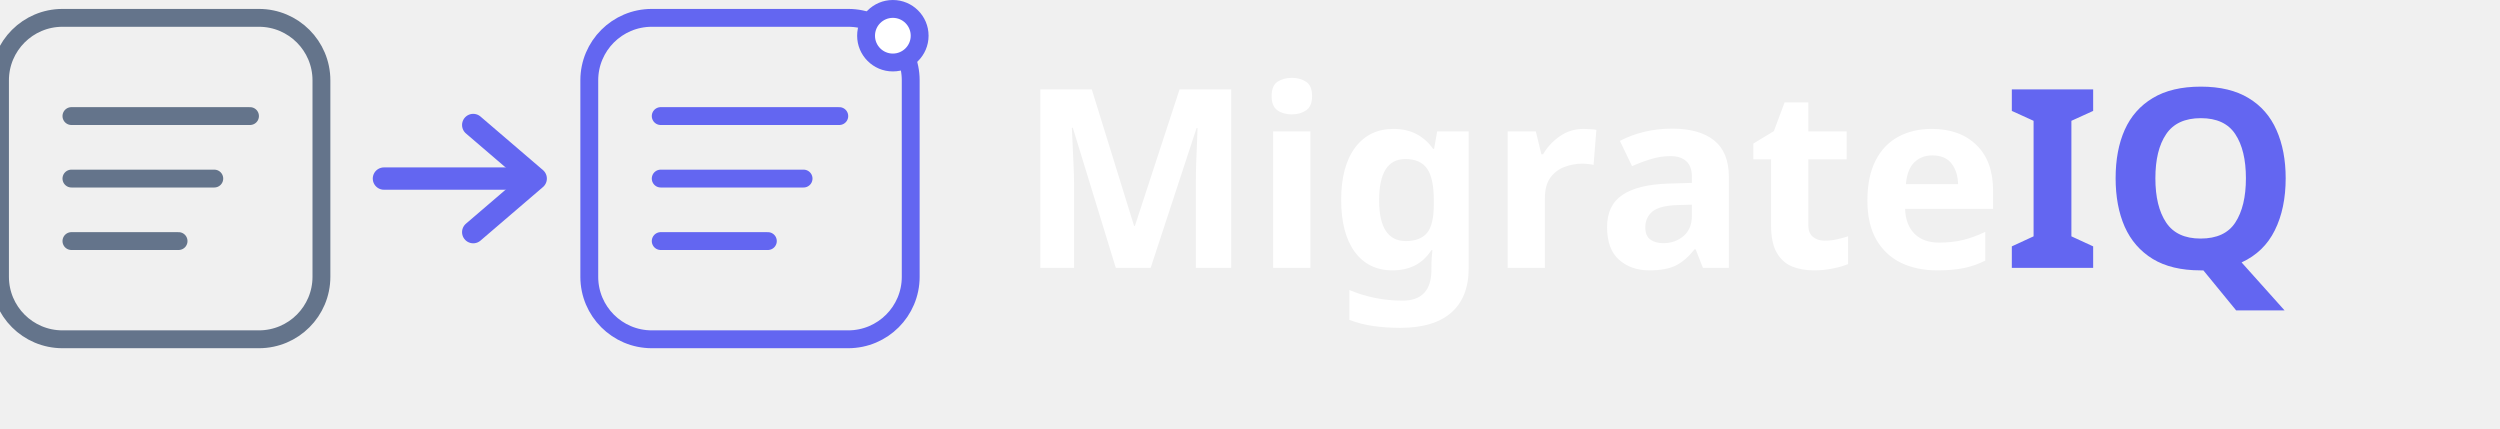
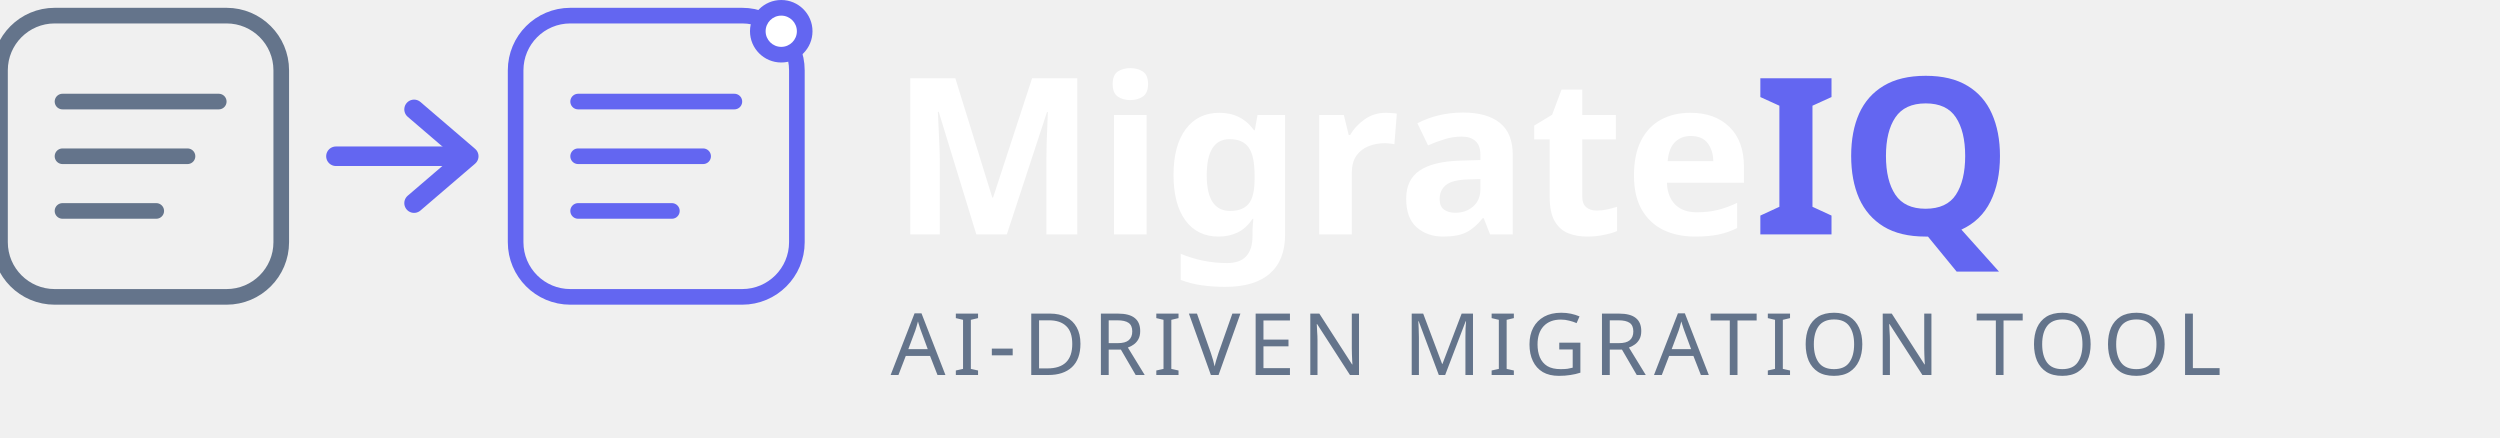
- <svg xmlns="http://www.w3.org/2000/svg" width="280" height="48" viewBox="0 0 280 48">
+ <svg xmlns="http://www.w3.org/2000/svg" width="320" height="56" viewBox="0 0 320 56">
  <rect x="0" y="2" width="36" height="36" rx="7" fill="none" stroke="#64748b" stroke-width="2" />
  <line x1="8" y1="13" x2="28" y2="13" stroke="#64748b" stroke-width="2" stroke-linecap="round" />
  <line x1="8" y1="20" x2="24" y2="20" stroke="#64748b" stroke-width="2" stroke-linecap="round" />
  <line x1="8" y1="27" x2="20" y2="27" stroke="#64748b" stroke-width="2" stroke-linecap="round" />
  <line x1="43" y1="20" x2="58" y2="20" stroke="#6366f1" stroke-width="2.5" stroke-linecap="round" />
  <polyline points="53,14 60,20 53,26" fill="none" stroke="#6366f1" stroke-width="2.5" stroke-linecap="round" stroke-linejoin="round" />
  <rect x="66" y="2" width="36" height="36" rx="7" fill="none" stroke="#6366f1" stroke-width="2" />
  <line x1="74" y1="13" x2="94" y2="13" stroke="#6366f1" stroke-width="2" stroke-linecap="round" />
  <line x1="74" y1="20" x2="90" y2="20" stroke="#6366f1" stroke-width="2" stroke-linecap="round" />
  <line x1="74" y1="27" x2="86" y2="27" stroke="#6366f1" stroke-width="2" stroke-linecap="round" />
  <circle cx="100" cy="4" r="4" fill="#6366f1" />
  <circle cx="100" cy="4" r="2" fill="white" />
  <text x="114" y="30" font-family="system-ui, sans-serif" font-weight="600" font-size="28" fill="white">Migrate<tspan fill="#6366f1">IQ</tspan>
  </text>
+   <text x="114" y="48" font-family="system-ui, sans-serif" font-weight="400" font-size="11" fill="#64748b" letter-spacing="0.08em">AI-DRIVEN MIGRATION TOOL</text>
</svg>
